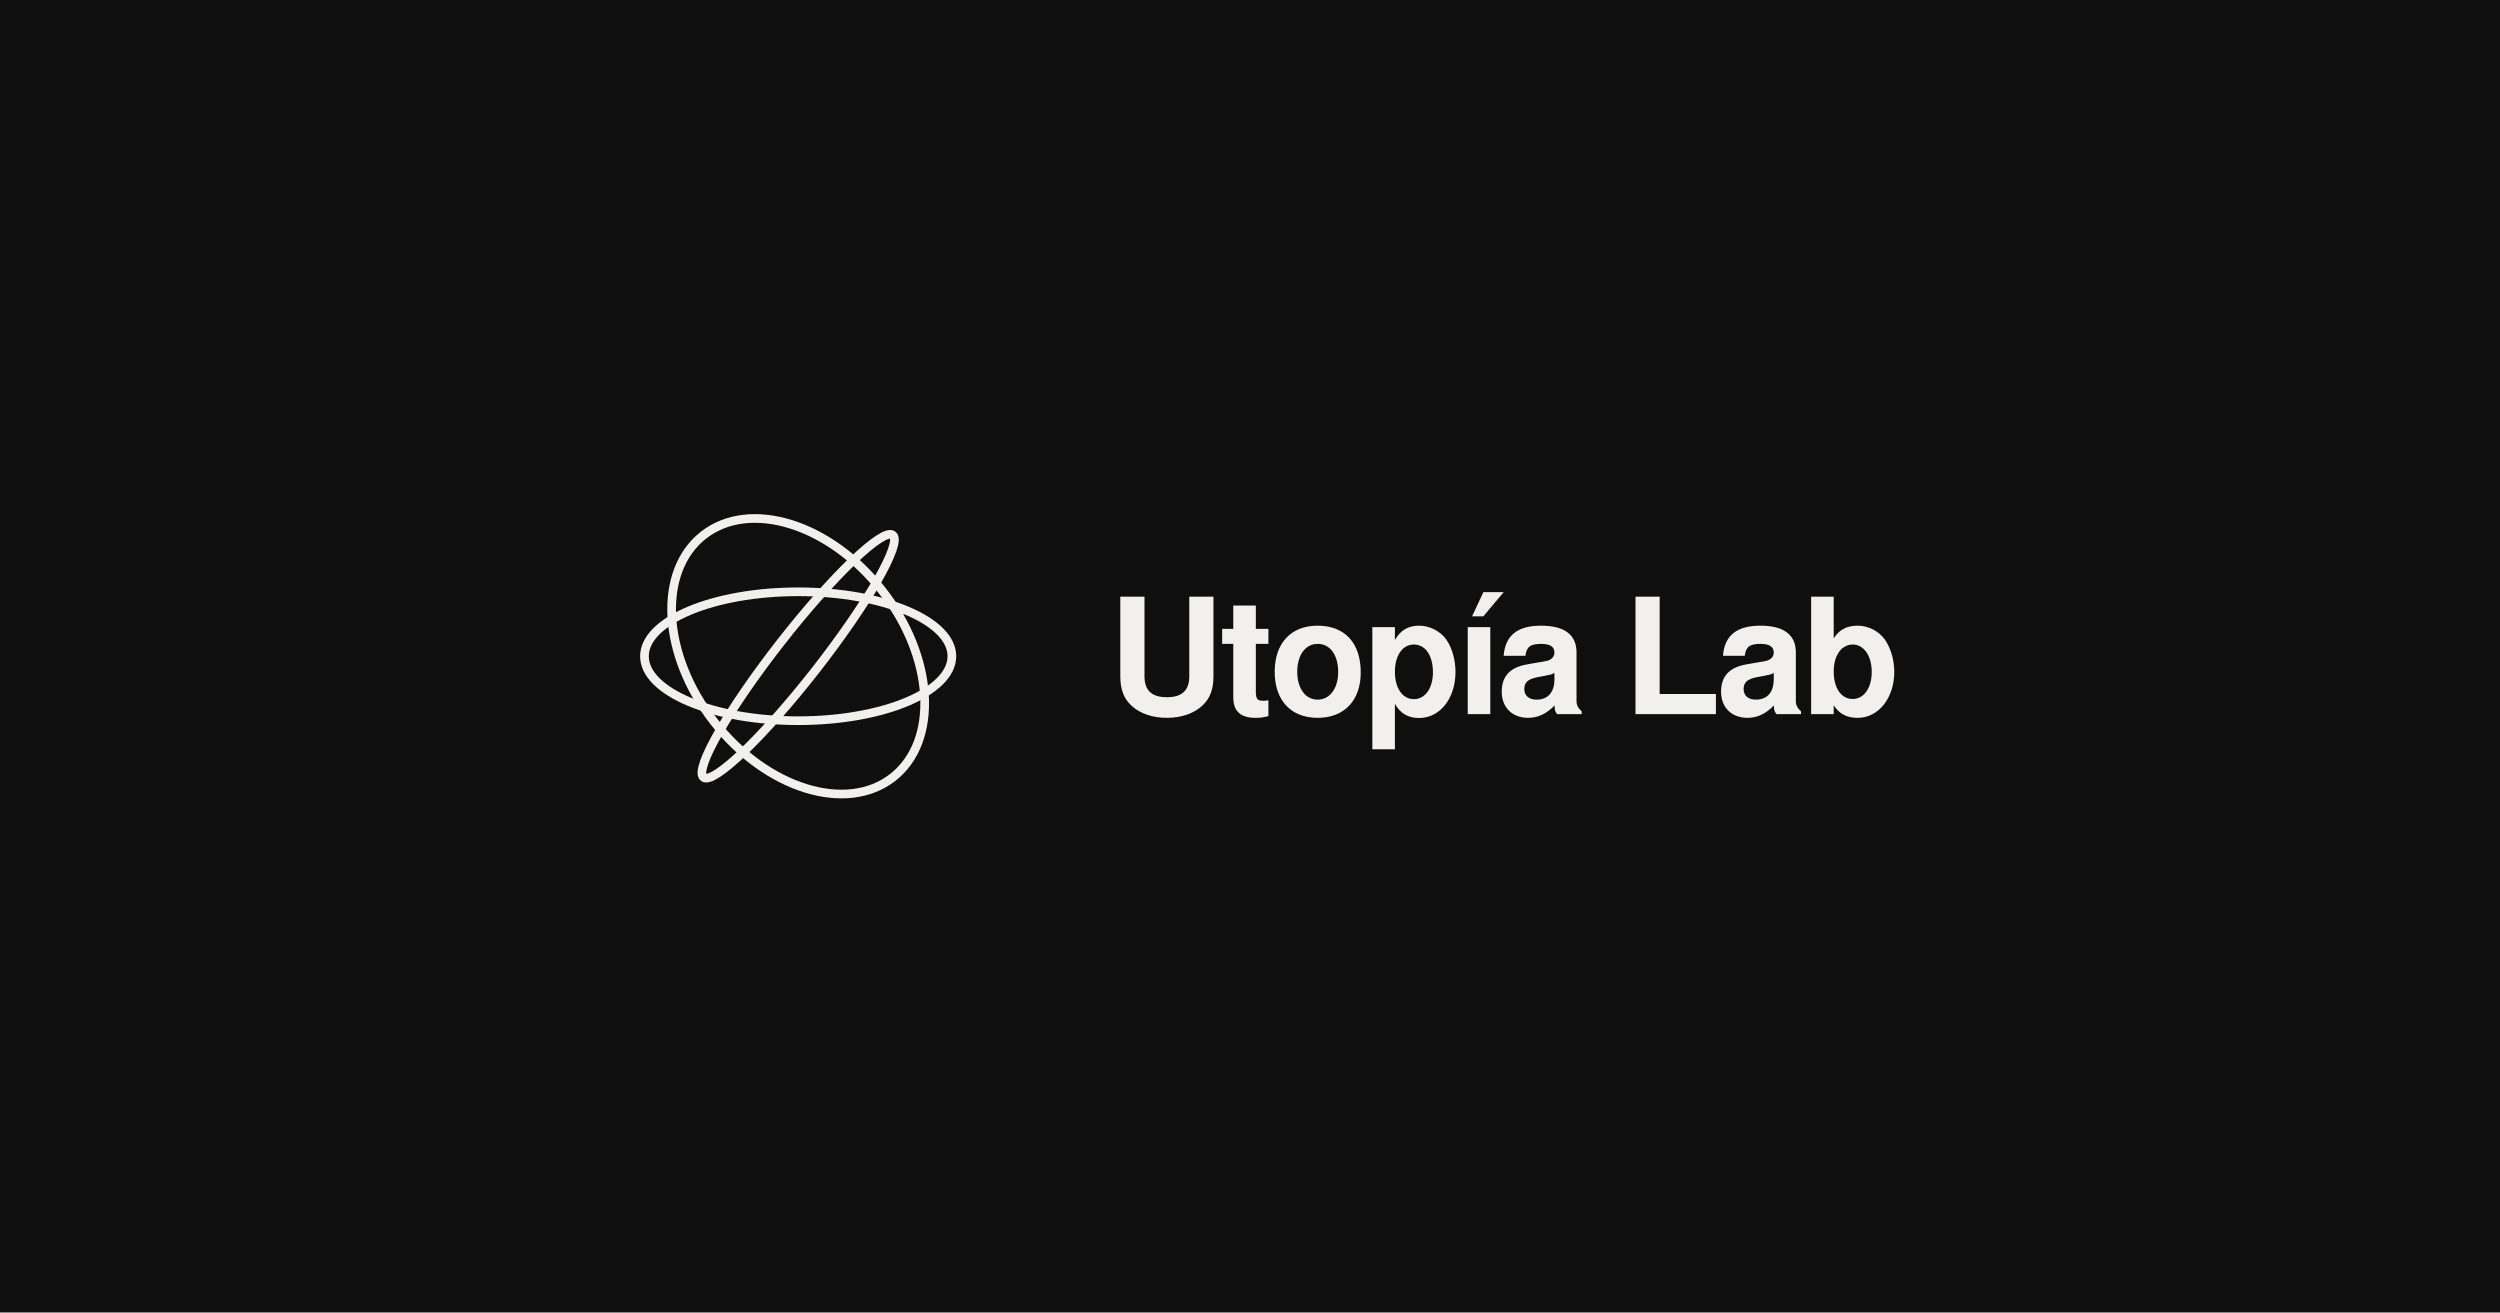
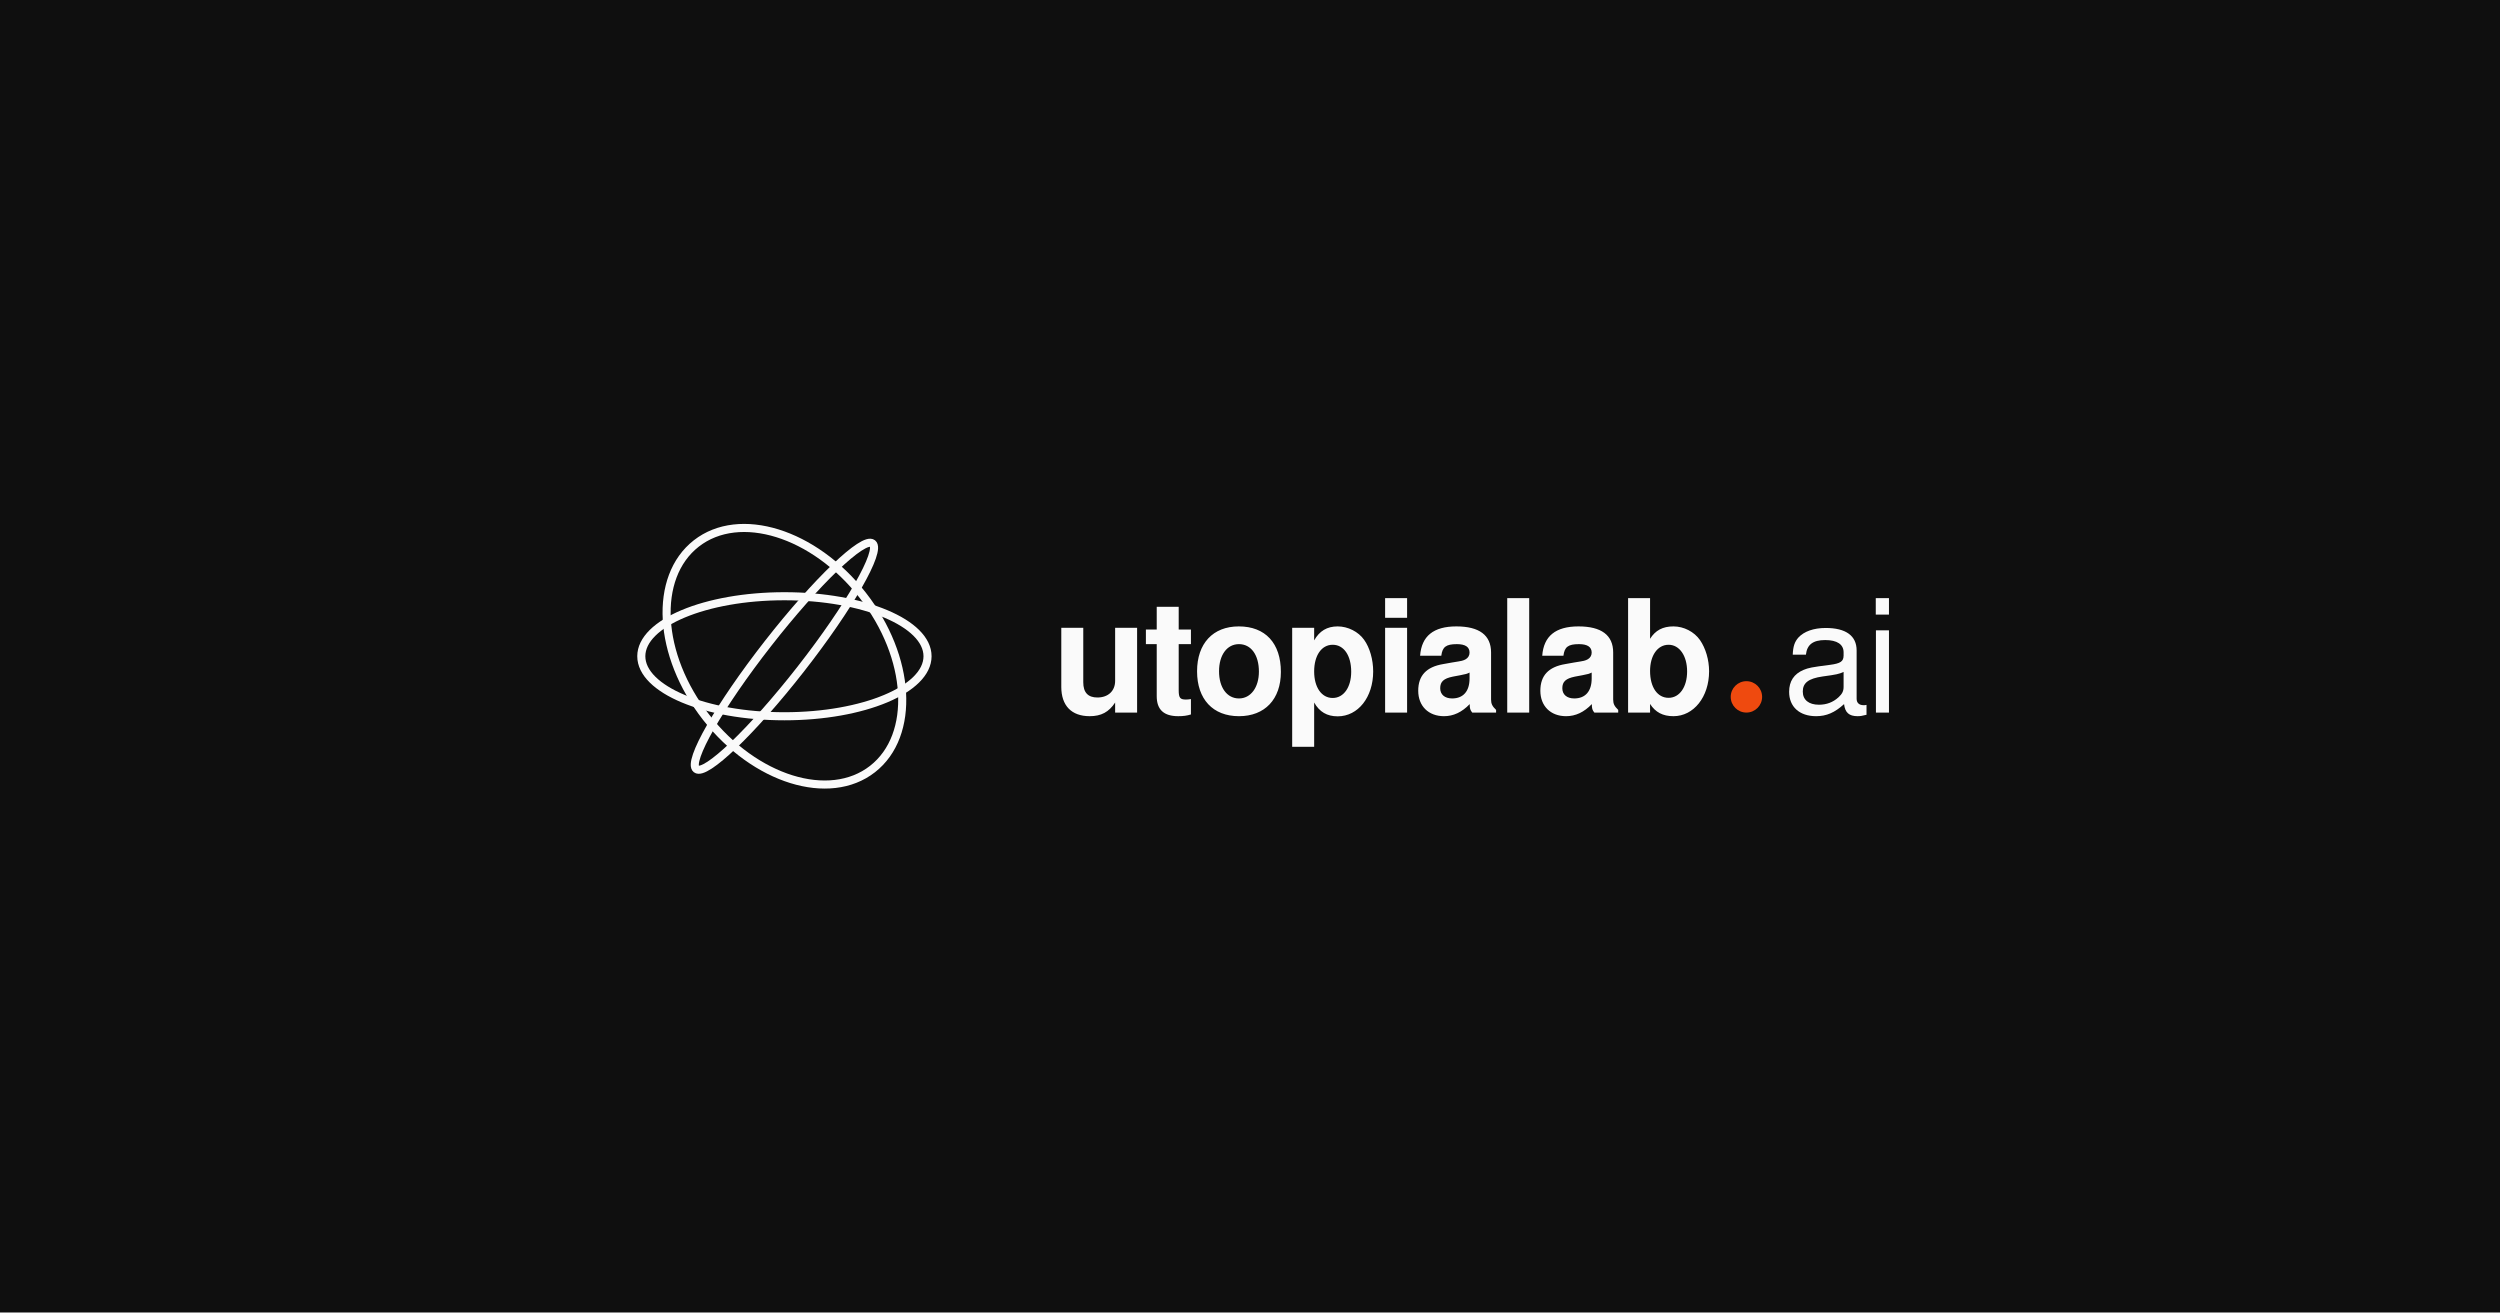
<svg xmlns="http://www.w3.org/2000/svg" viewBox="0 0 1200 630" width="1200" height="630">
  <rect width="1200" height="630" fill="#0F0F0F" />
-   <g transform="translate(287.92 219.8) scale(5.95)">
-     <g color="#F2F0EC">
+   <g transform="translate(287.88 226.36) scale(5.54)">
+     <g color="#FAFAFA">
      <g transform="translate(16 16)">
        <g fill="none" stroke="currentColor" stroke-width="0.7">
          <ellipse rx="12.4" ry="1.8" transform="rotate(-52)" />
          <ellipse rx="12.4" ry="5.2" />
          <ellipse rx="12.4" ry="8.6" transform="rotate(52)" />
        </g>
      </g>
-       <path transform="translate(41 20.67)" d="M6.552 -9.477V-3.055C6.552 -1.911 5.967 -1.365 4.745 -1.365C3.523 -1.365 2.938 -1.911 2.938 -3.055V-9.477H0.988V-3.055C0.988 -1.989 1.274 -1.235 1.911 -0.663C2.6 -0.039 3.601 0.299 4.745 0.299C5.889 0.299 6.89 -0.039 7.579 -0.663C8.216 -1.235 8.502 -1.989 8.502 -3.055V-9.477ZM12.935 -6.877H11.921V-8.762H10.101V-6.877H9.204V-5.668H10.101V-1.352C10.101 -0.247 10.686 0.299 11.882 0.299C12.298 0.299 12.597 0.26 12.935 0.156V-1.118C12.753 -1.092 12.662 -1.079 12.519 -1.079C12.038 -1.079 11.921 -1.222 11.921 -1.846V-5.668H12.935ZM16.9 -7.137C14.755 -7.137 13.442 -5.72 13.442 -3.419C13.442 -1.105 14.755 0.299 16.913 0.299C19.058 0.299 20.384 -1.105 20.384 -3.367C20.384 -5.746 19.097 -7.137 16.9 -7.137ZM16.913 -5.668C17.914 -5.668 18.564 -4.771 18.564 -3.393C18.564 -2.08 17.888 -1.17 16.913 -1.17C15.925 -1.17 15.262 -2.067 15.262 -3.419C15.262 -4.771 15.925 -5.668 16.913 -5.668ZM23.14 -7.02H21.32V2.834H23.14V-0.832C23.582 -0.052 24.206 0.312 25.09 0.312C26.78 0.312 28.028 -1.274 28.028 -3.406C28.028 -4.394 27.742 -5.382 27.274 -6.032C26.806 -6.695 25.935 -7.137 25.09 -7.137C24.206 -7.137 23.582 -6.76 23.14 -5.98ZM24.674 -5.616C25.597 -5.616 26.208 -4.732 26.208 -3.38C26.208 -2.093 25.584 -1.209 24.674 -1.209C23.751 -1.209 23.14 -2.093 23.14 -3.406C23.14 -4.732 23.751 -5.616 24.674 -5.616ZM30.836 -7.02H29.016V0.0H30.836ZM31.915 -9.841H30.277L29.367 -7.891H30.277ZM38.207 -0.221C37.895 -0.52 37.791 -0.728 37.791 -1.079V-4.979C37.791 -6.409 36.816 -7.137 34.918 -7.137C33.02 -7.137 32.032 -6.331 31.915 -4.706H33.67C33.761 -5.434 34.06 -5.668 34.957 -5.668C35.659 -5.668 36.01 -5.434 36.01 -4.966C36.01 -4.732 35.893 -4.537 35.698 -4.42C35.451 -4.29 35.451 -4.29 34.554 -4.147L33.826 -4.017C32.435 -3.783 31.759 -3.068 31.759 -1.807C31.759 -0.546 32.604 0.299 33.891 0.299C34.671 0.299 35.373 -0.026 36.023 -0.702C36.023 -0.338 36.062 -0.208 36.231 0.0H38.207ZM36.01 -2.821C36.01 -1.768 35.49 -1.17 34.567 -1.17C33.956 -1.17 33.579 -1.495 33.579 -2.015C33.579 -2.561 33.865 -2.821 34.619 -2.977L35.243 -3.094C35.724 -3.185 35.802 -3.211 36.01 -3.315ZM44.499 -9.477H42.549V0.0H49.036V-1.625H44.499ZM55.9 -0.221C55.588 -0.52 55.484 -0.728 55.484 -1.079V-4.979C55.484 -6.409 54.509 -7.137 52.611 -7.137C50.713 -7.137 49.725 -6.331 49.608 -4.706H51.363C51.454 -5.434 51.753 -5.668 52.65 -5.668C53.352 -5.668 53.703 -5.434 53.703 -4.966C53.703 -4.732 53.586 -4.537 53.391 -4.42C53.144 -4.29 53.144 -4.29 52.247 -4.147L51.519 -4.017C50.128 -3.783 49.452 -3.068 49.452 -1.807C49.452 -0.546 50.297 0.299 51.584 0.299C52.364 0.299 53.066 -0.026 53.716 -0.702C53.716 -0.338 53.755 -0.208 53.924 0.0H55.9ZM53.703 -2.821C53.703 -1.768 53.183 -1.17 52.26 -1.17C51.649 -1.17 51.272 -1.495 51.272 -2.015C51.272 -2.561 51.558 -2.821 52.312 -2.977L52.936 -3.094C53.417 -3.185 53.495 -3.211 53.703 -3.315ZM56.719 -9.477V0.0H58.539V-0.715C58.981 -0.026 59.592 0.299 60.476 0.299C62.153 0.299 63.427 -1.3 63.427 -3.419C63.427 -4.368 63.141 -5.33 62.673 -6.006C62.192 -6.695 61.334 -7.137 60.476 -7.137C59.592 -7.137 58.981 -6.812 58.539 -6.11V-9.477ZM60.073 -5.616C60.97 -5.616 61.607 -4.706 61.607 -3.406C61.607 -2.119 60.983 -1.222 60.073 -1.222C59.15 -1.222 58.539 -2.093 58.539 -3.445C58.539 -4.732 59.163 -5.616 60.073 -5.616Z" fill="#F2F0EC" />
+       <g transform="translate(39.2 20.88)">
+         <path d="M7.358 0.0V-7.344H5.454V-2.747C5.454 -1.877 4.855 -1.306 3.917 -1.306C3.101 -1.306 2.693 -1.741 2.693 -2.625V-7.344H0.789V-2.23C0.789 -0.598 1.673 0.313 3.25 0.313C4.243 0.313 4.91 -0.041 5.454 -0.87V0.0ZM12.022 -7.194H10.962V-9.166H9.058V-7.194H8.119V-5.93H9.058V-1.414C9.058 -0.258 9.67 0.313 10.921 0.313C11.356 0.313 11.669 0.272 12.022 0.163V-1.17C11.832 -1.142 11.737 -1.129 11.587 -1.129C11.084 -1.129 10.962 -1.278 10.962 -1.931V-5.93H12.022ZM16.17 -7.466C13.926 -7.466 12.553 -5.984 12.553 -3.577C12.553 -1.156 13.926 0.313 16.184 0.313C18.428 0.313 19.815 -1.156 19.815 -3.522C19.815 -6.011 18.469 -7.466 16.17 -7.466ZM16.184 -5.93C17.231 -5.93 17.911 -4.991 17.911 -3.55C17.911 -2.176 17.204 -1.224 16.184 -1.224C15.15 -1.224 14.457 -2.162 14.457 -3.577C14.457 -4.991 15.15 -5.93 16.184 -5.93ZM22.698 -7.344H20.794V2.965H22.698V-0.87C23.161 -0.054 23.814 0.326 24.738 0.326C26.506 0.326 27.812 -1.333 27.812 -3.563C27.812 -4.597 27.513 -5.63 27.023 -6.31C26.534 -7.004 25.622 -7.466 24.738 -7.466C23.814 -7.466 23.161 -7.072 22.698 -6.256ZM24.303 -5.875C25.269 -5.875 25.908 -4.95 25.908 -3.536C25.908 -2.19 25.255 -1.265 24.303 -1.265C23.338 -1.265 22.698 -2.19 22.698 -3.563C22.698 -4.95 23.338 -5.875 24.303 -5.875ZM30.75 -7.344H28.846V0.0H30.75ZM30.75 -9.914H28.846V-8.214H30.75ZM38.461 -0.231C38.134 -0.544 38.026 -0.762 38.026 -1.129V-5.209C38.026 -6.705 37.006 -7.466 35.02 -7.466C33.034 -7.466 32.001 -6.623 31.878 -4.923H33.714C33.81 -5.685 34.122 -5.93 35.061 -5.93C35.795 -5.93 36.162 -5.685 36.162 -5.195C36.162 -4.95 36.04 -4.746 35.836 -4.624C35.578 -4.488 35.578 -4.488 34.639 -4.338L33.878 -4.202C32.422 -3.958 31.715 -3.21 31.715 -1.89C31.715 -0.571 32.599 0.313 33.946 0.313C34.762 0.313 35.496 -0.027 36.176 -0.734C36.176 -0.354 36.217 -0.218 36.394 0.0H38.461ZM36.162 -2.951C36.162 -1.85 35.618 -1.224 34.653 -1.224C34.014 -1.224 33.619 -1.564 33.619 -2.108C33.619 -2.679 33.918 -2.951 34.707 -3.114L35.36 -3.237C35.863 -3.332 35.945 -3.359 36.162 -3.468ZM41.33 -9.914H39.426V0.0H41.33ZM49.042 -0.231C48.715 -0.544 48.606 -0.762 48.606 -1.129V-5.209C48.606 -6.705 47.586 -7.466 45.601 -7.466C43.615 -7.466 42.582 -6.623 42.459 -4.923H44.295C44.39 -5.685 44.703 -5.93 45.642 -5.93C46.376 -5.93 46.743 -5.685 46.743 -5.195C46.743 -4.95 46.621 -4.746 46.417 -4.624C46.158 -4.488 46.158 -4.488 45.22 -4.338L44.458 -4.202C43.003 -3.958 42.296 -3.21 42.296 -1.89C42.296 -0.571 43.18 0.313 44.526 0.313C45.342 0.313 46.077 -0.027 46.757 -0.734C46.757 -0.354 46.798 -0.218 46.974 0.0H49.042ZM46.743 -2.951C46.743 -1.85 46.199 -1.224 45.234 -1.224C44.594 -1.224 44.2 -1.564 44.2 -2.108C44.2 -2.679 44.499 -2.951 45.288 -3.114L45.941 -3.237C46.444 -3.332 46.526 -3.359 46.743 -3.468ZM49.898 -9.914V0.0H51.802V-0.748C52.265 -0.027 52.904 0.313 53.829 0.313C55.583 0.313 56.916 -1.36 56.916 -3.577C56.916 -4.57 56.617 -5.576 56.127 -6.283C55.624 -7.004 54.726 -7.466 53.829 -7.466C52.904 -7.466 52.265 -7.126 51.802 -6.392V-9.914ZM53.407 -5.875C54.346 -5.875 55.012 -4.923 55.012 -3.563C55.012 -2.217 54.359 -1.278 53.407 -1.278C52.442 -1.278 51.802 -2.19 51.802 -3.604C51.802 -4.95 52.455 -5.875 53.407 -5.875Z" fill="#FAFAFA" />
+         <circle cx="60.15" cy="-1.36" r="1.36" fill="#EF4A0F" />
+         <path transform="translate(63.28 0)" d="M7.276 -0.666C7.154 -0.639 7.099 -0.639 7.031 -0.639C6.637 -0.639 6.419 -0.843 6.419 -1.197V-5.386C6.419 -6.65 5.494 -7.33 3.74 -7.33C2.693 -7.33 1.863 -7.031 1.374 -6.501C1.047 -6.134 0.911 -5.726 0.884 -5.018H2.026C2.122 -5.889 2.638 -6.283 3.699 -6.283C4.733 -6.283 5.29 -5.902 5.29 -5.222V-4.923C5.277 -4.434 5.032 -4.257 4.107 -4.134C2.502 -3.93 2.258 -3.876 1.822 -3.699C0.993 -3.346 0.571 -2.72 0.571 -1.795C0.571 -0.503 1.469 0.313 2.91 0.313C3.808 0.313 4.529 0.0 5.331 -0.734C5.413 0.0 5.766 0.313 6.501 0.313C6.746 0.313 6.895 0.286 7.276 0.19ZM5.29 -2.244C5.29 -1.863 5.182 -1.632 4.842 -1.319C4.379 -0.898 3.822 -0.68 3.155 -0.68C2.271 -0.68 1.754 -1.102 1.754 -1.822C1.754 -2.57 2.244 -2.951 3.468 -3.128C4.678 -3.291 4.91 -3.346 5.29 -3.522ZM9.221 -7.126H8.092V0.0H9.221ZM9.221 -9.914H8.078V-8.486H9.221Z" fill="#FAFAFA" />
+       </g>
    </g>
  </g>
</svg>
